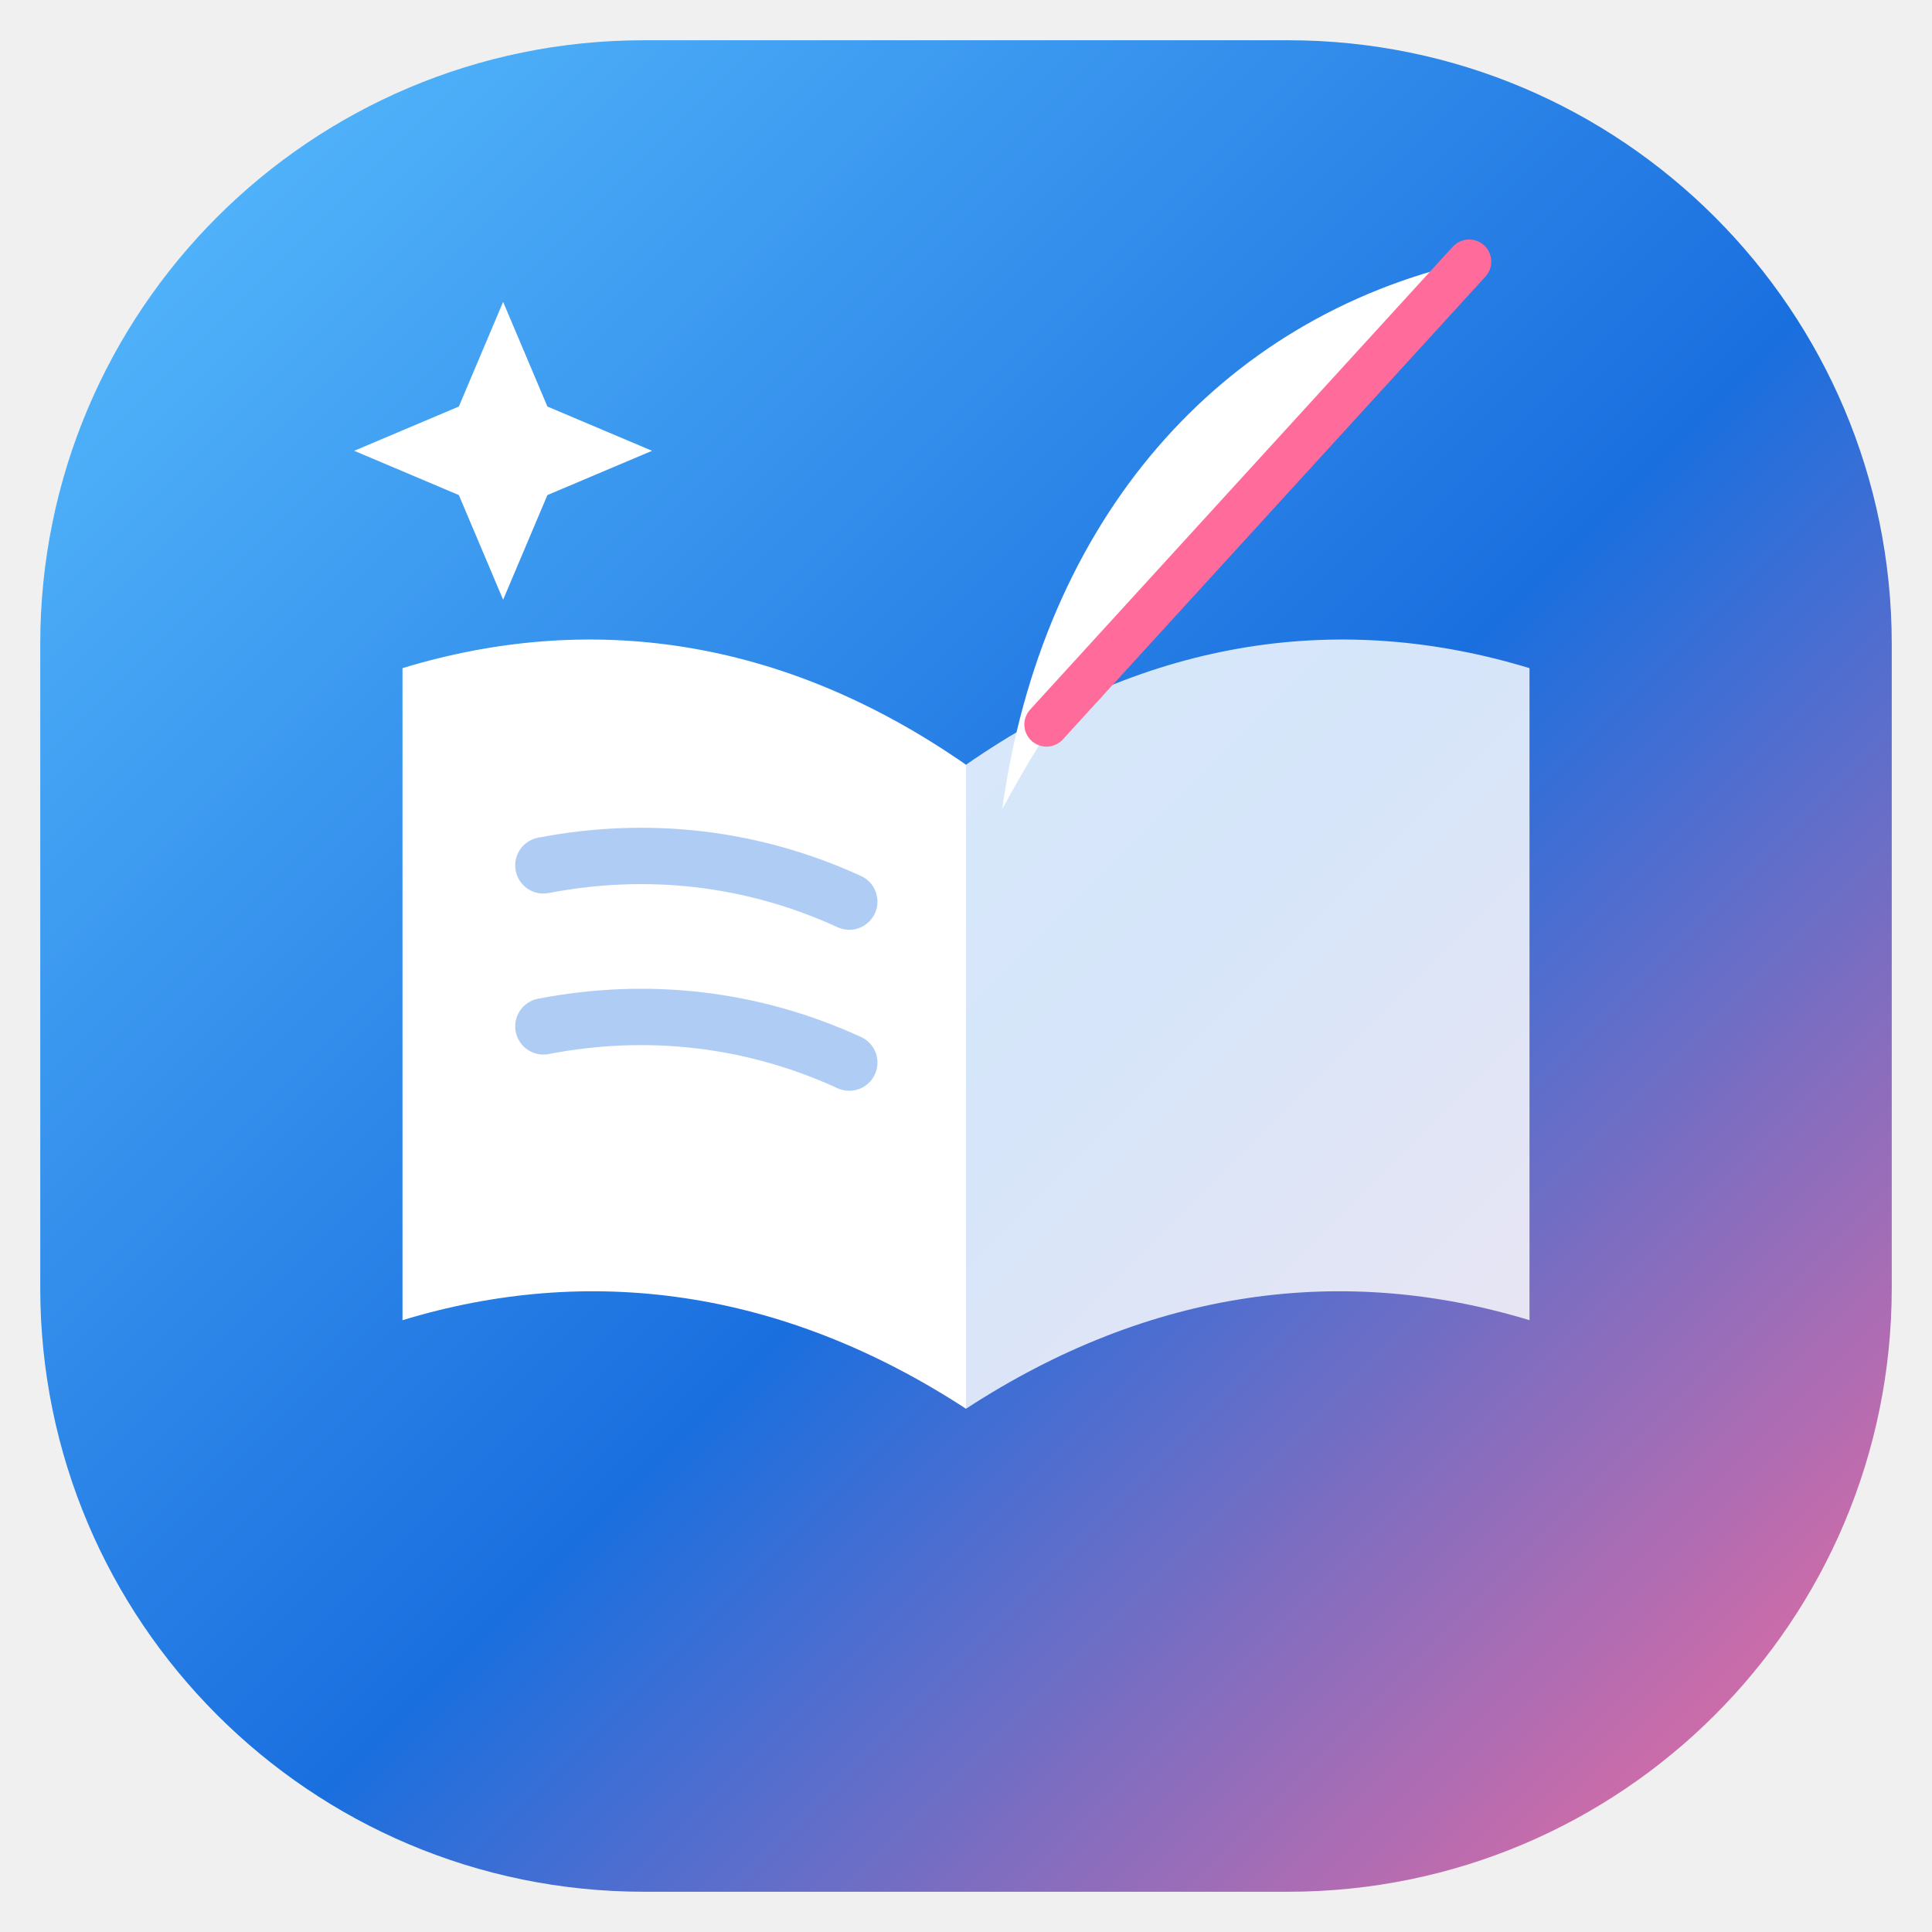
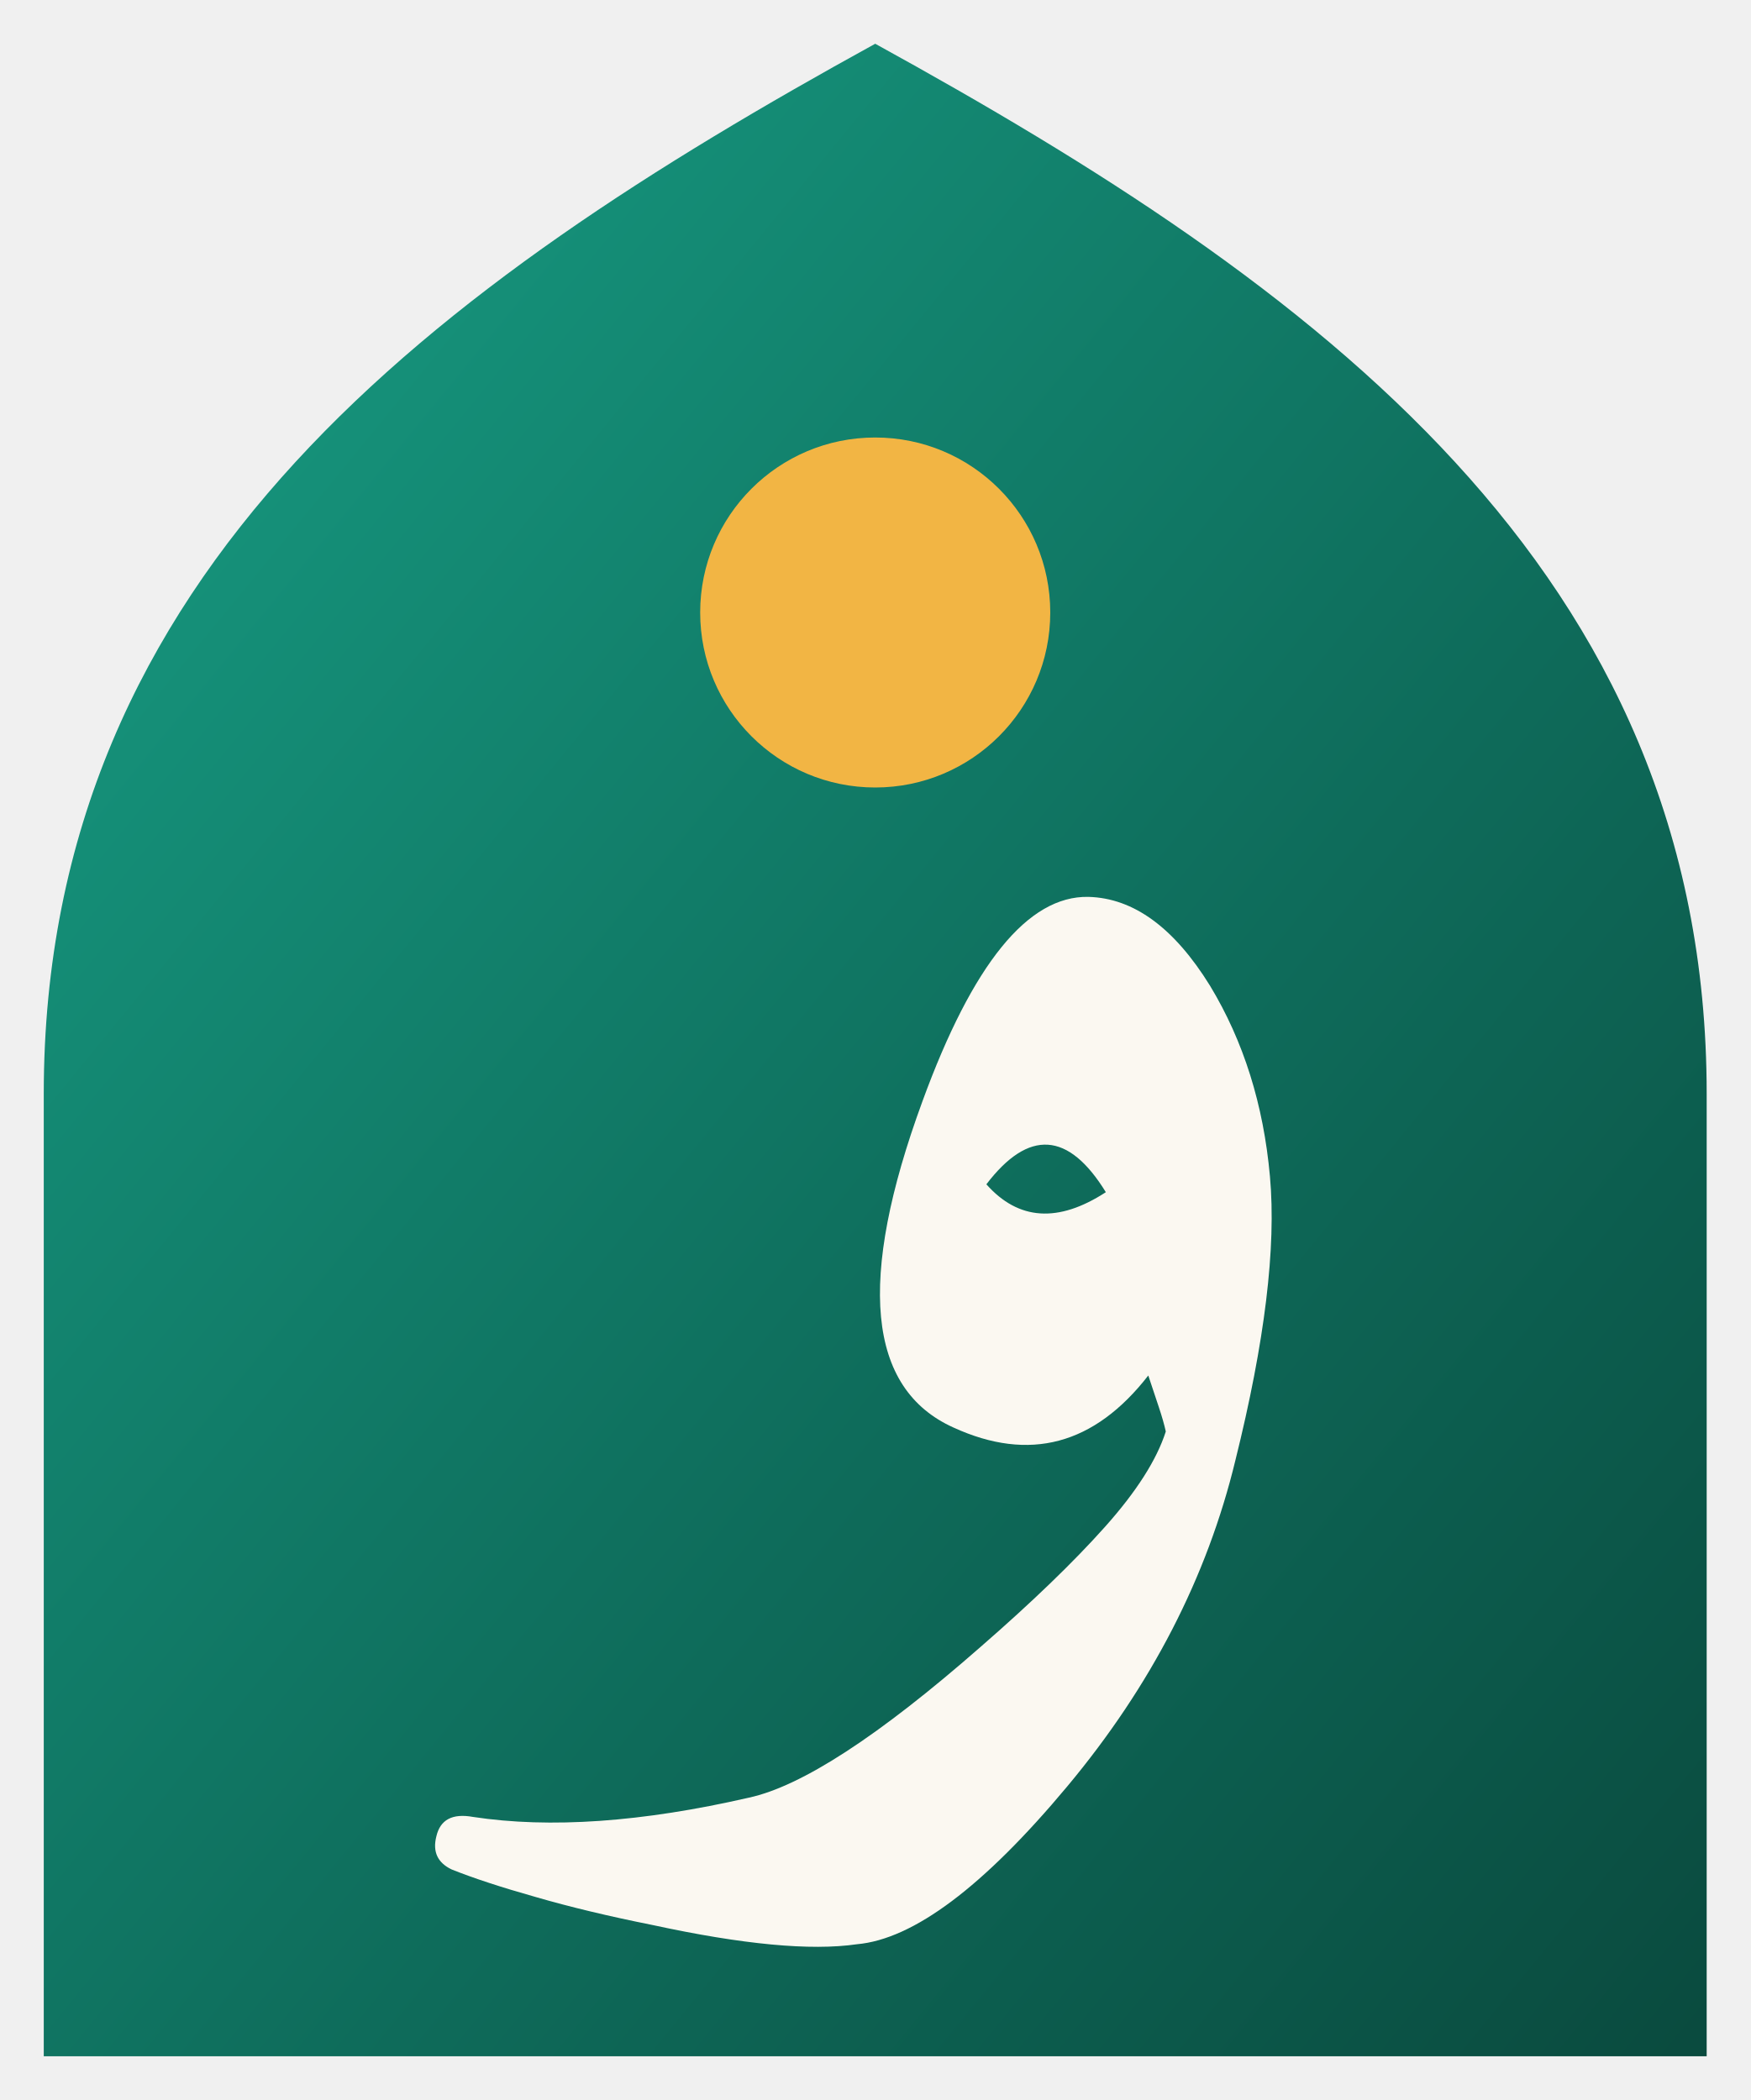
- <svg xmlns="http://www.w3.org/2000/svg" viewBox="0 0 48 48" width="48" height="48">
+ <svg xmlns="http://www.w3.org/2000/svg" viewBox="4 0 40 48">
  <defs>
    <linearGradient id="g" x1="0" y1="0" x2="1" y2="1">
-       <stop offset="0" stop-color="#5BC0FF" />
-       <stop offset=".55" stop-color="#1A6FDF" />
-       <stop offset="1" stop-color="#FF6B9A" />
+       <stop offset="0" stop-color="#18A086" />
+       <stop offset=".6" stop-color="#0E6B5A" />
+       <stop offset="1" stop-color="#0A4A3E" />
    </linearGradient>
  </defs>
-   <rect x="1" y="1" width="46" height="46" rx="15" fill="url(#g)" />
-   <path d="M24 35c-4.6-3-9.4-3.6-14-2.2V16.6c4.6-1.4 9.4-.8 14 2.4z" fill="#fff" />
-   <path d="M24 35c4.6-3 9.4-3.6 14-2.2V16.6c-4.6-1.4-9.4-.8-14 2.4z" fill="#fff" fill-opacity=".82" />
-   <path d="M13.5 21.5c2.6-.5 5.2-.2 7.6.9M13.5 25.5c2.6-.5 5.2-.2 7.6.9" stroke="#1A6FDF" stroke-opacity=".35" stroke-width="1.4" stroke-linecap="round" fill="none" />
-   <path d="M36.5 6.5c-6.2 1.4-10.6 6.4-11.6 13.6 2.6-4.8 6.4-9 11.6-13.6z" fill="#fff" />
-   <path d="M36.5 6.5 26 18" stroke="#FF6B9A" stroke-width="1.1" stroke-linecap="round" />
-   <path d="M12.5 7.5l1.1 2.6 2.6 1.1-2.6 1.1-1.1 2.6-1.1-2.6-2.6-1.1 2.6-1.1z" fill="#fff" />
+   <path d="M5 47V25C5 13 14 6.5 24 1c10 5.5 19 12 19 24v22z" fill="url(#g)" />
+   <circle cx="24" cy="14" r="4" fill="#F2B544" />
+   <path d="M25.08 25.17Q26.8 20.46 28.87 20.5Q30.42 20.54 31.65 22.53Q32.8 24.43 33.02 26.89Q33.24 29.32 32.23 33.38Q31.26 37.39 28.39 40.83Q25.52 44.27 23.58 44.44Q22 44.67 18.91 44Q17.41 43.7 16.24 43.36Q15.07 43.03 14.32 42.73Q13.84 42.5 13.97 41.98Q14.1 41.4 14.81 41.53Q17.45 41.93 21.11 41.09Q22.92 40.7 26.4 37.65Q28.17 36.11 29.25 34.9Q30.33 33.69 30.64 32.72Q30.59 32.49 30.48 32.16Q30.37 31.83 30.24 31.44Q28.39 33.82 25.79 32.63Q22.83 31.3 25.08 25.17ZM29.27 27.25Q27.99 25.17 26.54 27.07Q27.64 28.31 29.27 27.25Z" fill="#FBF8F1" />
</svg>
